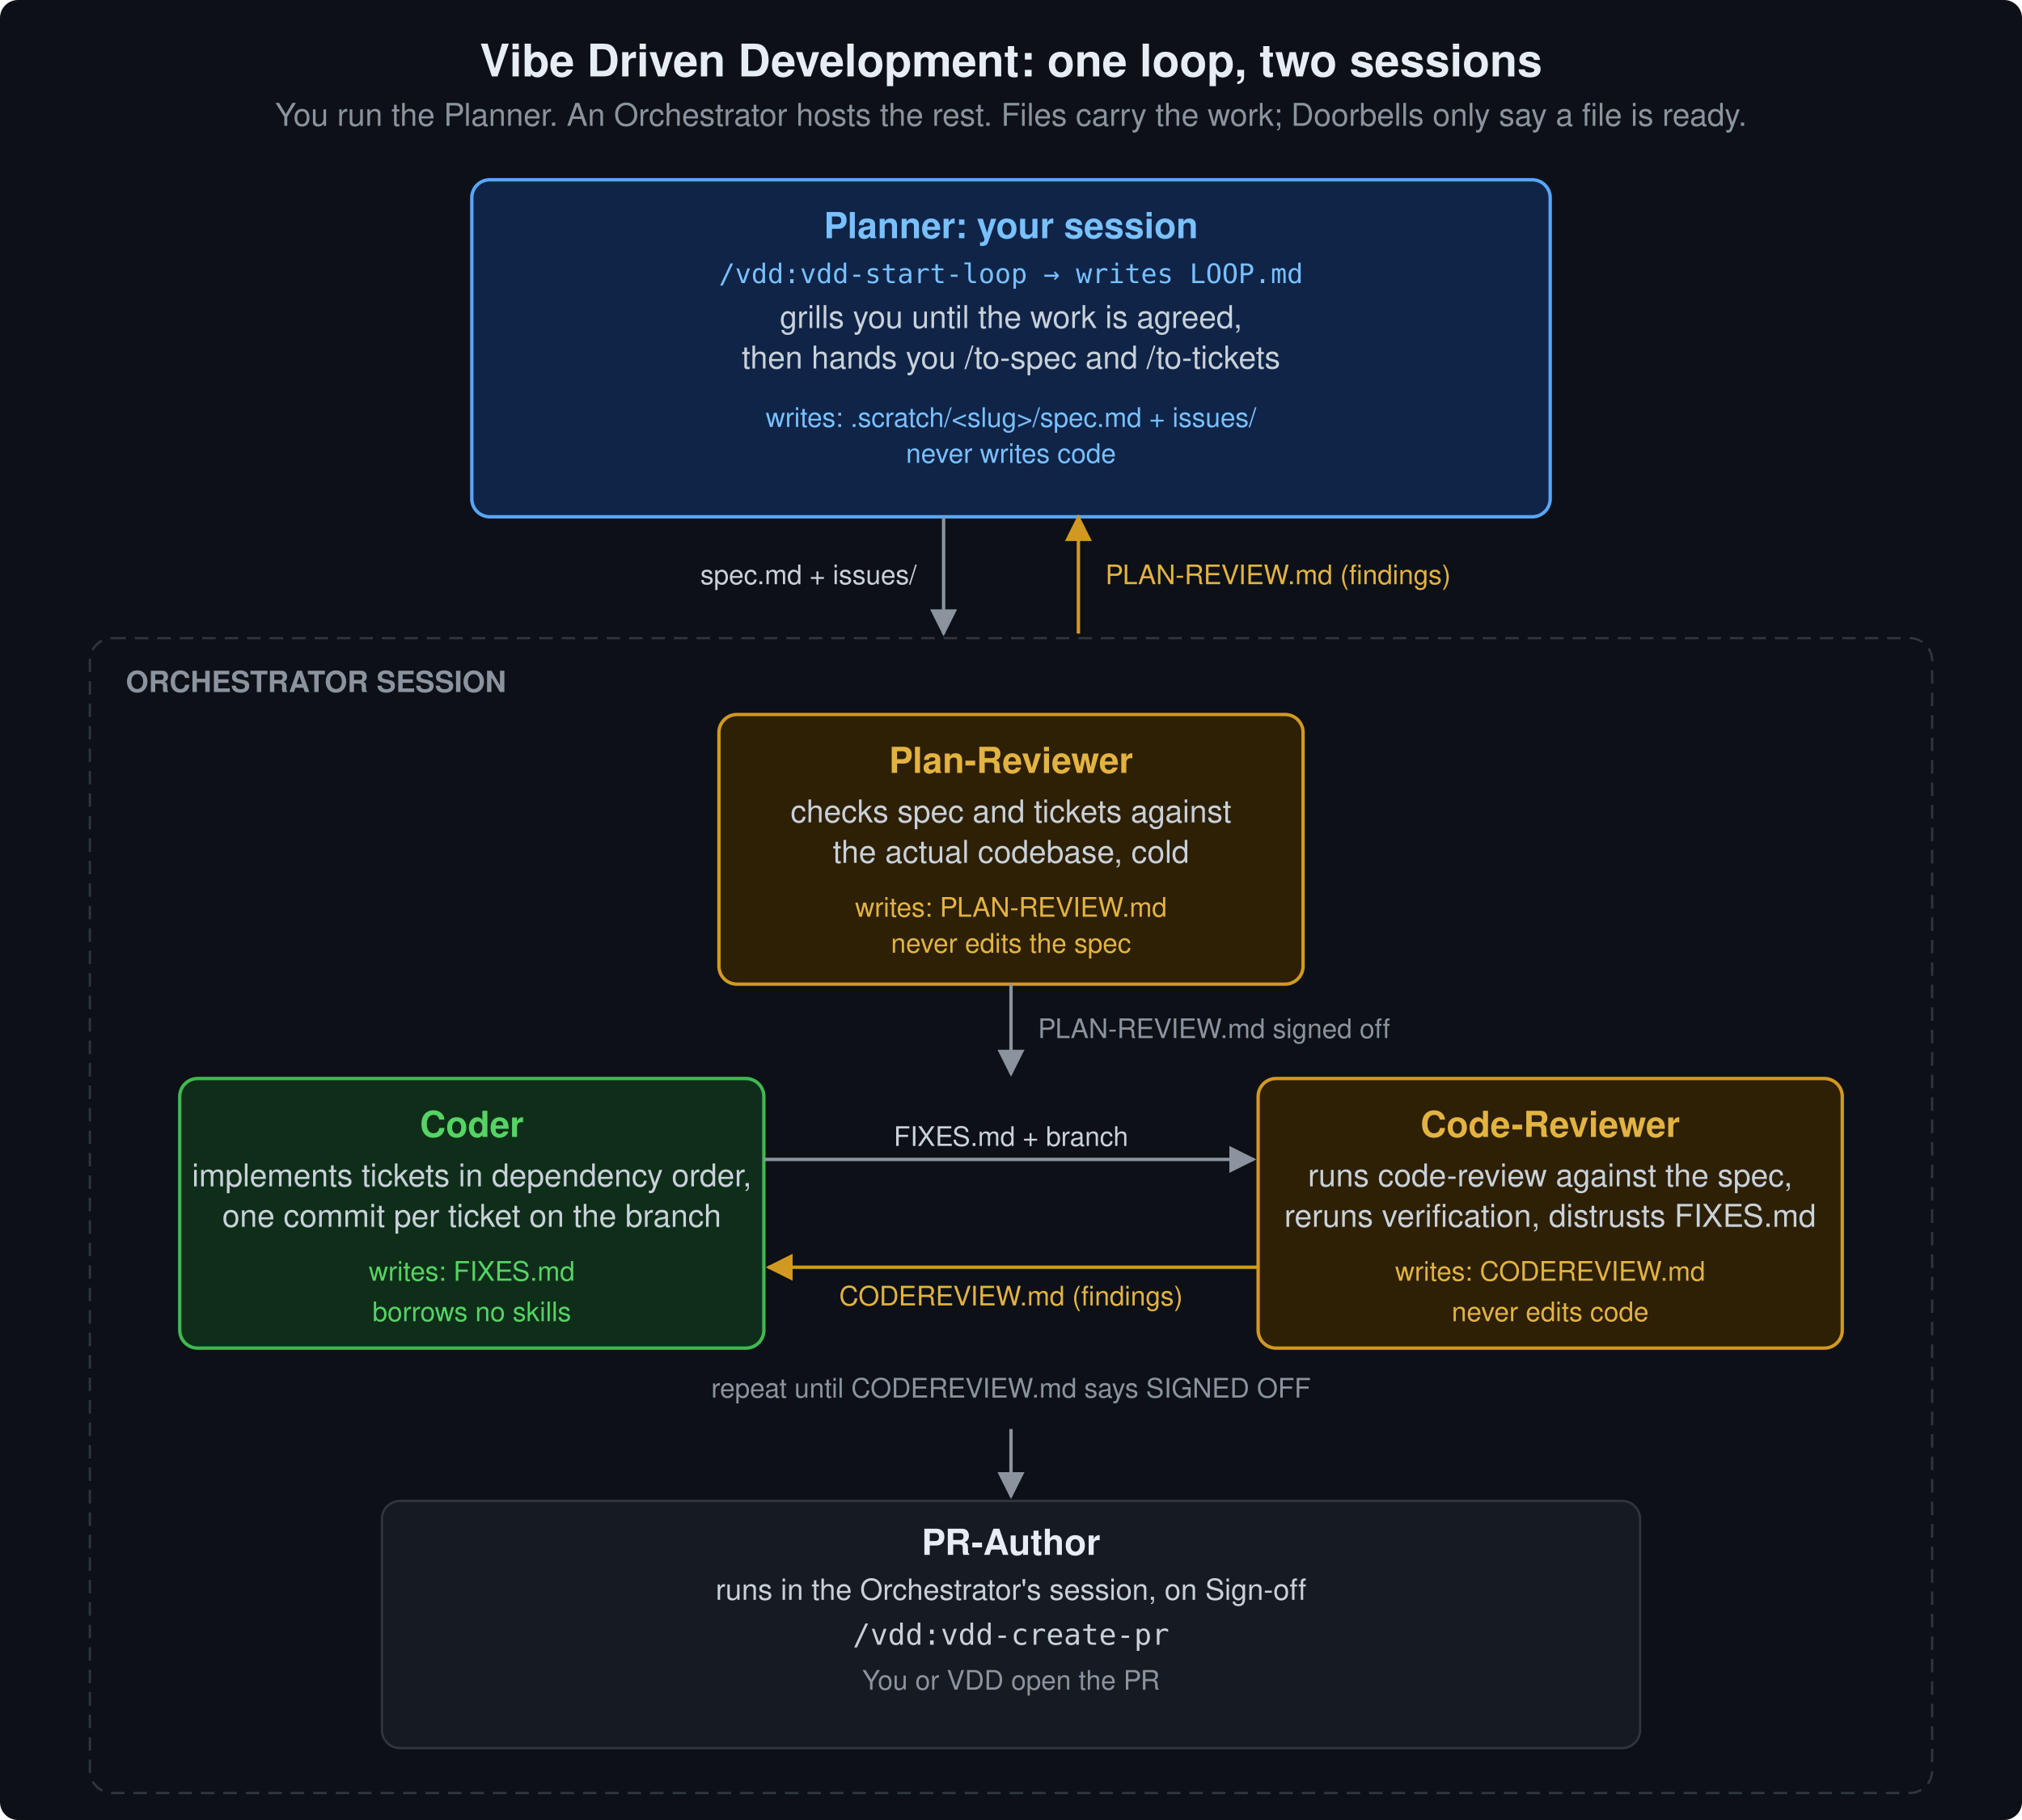
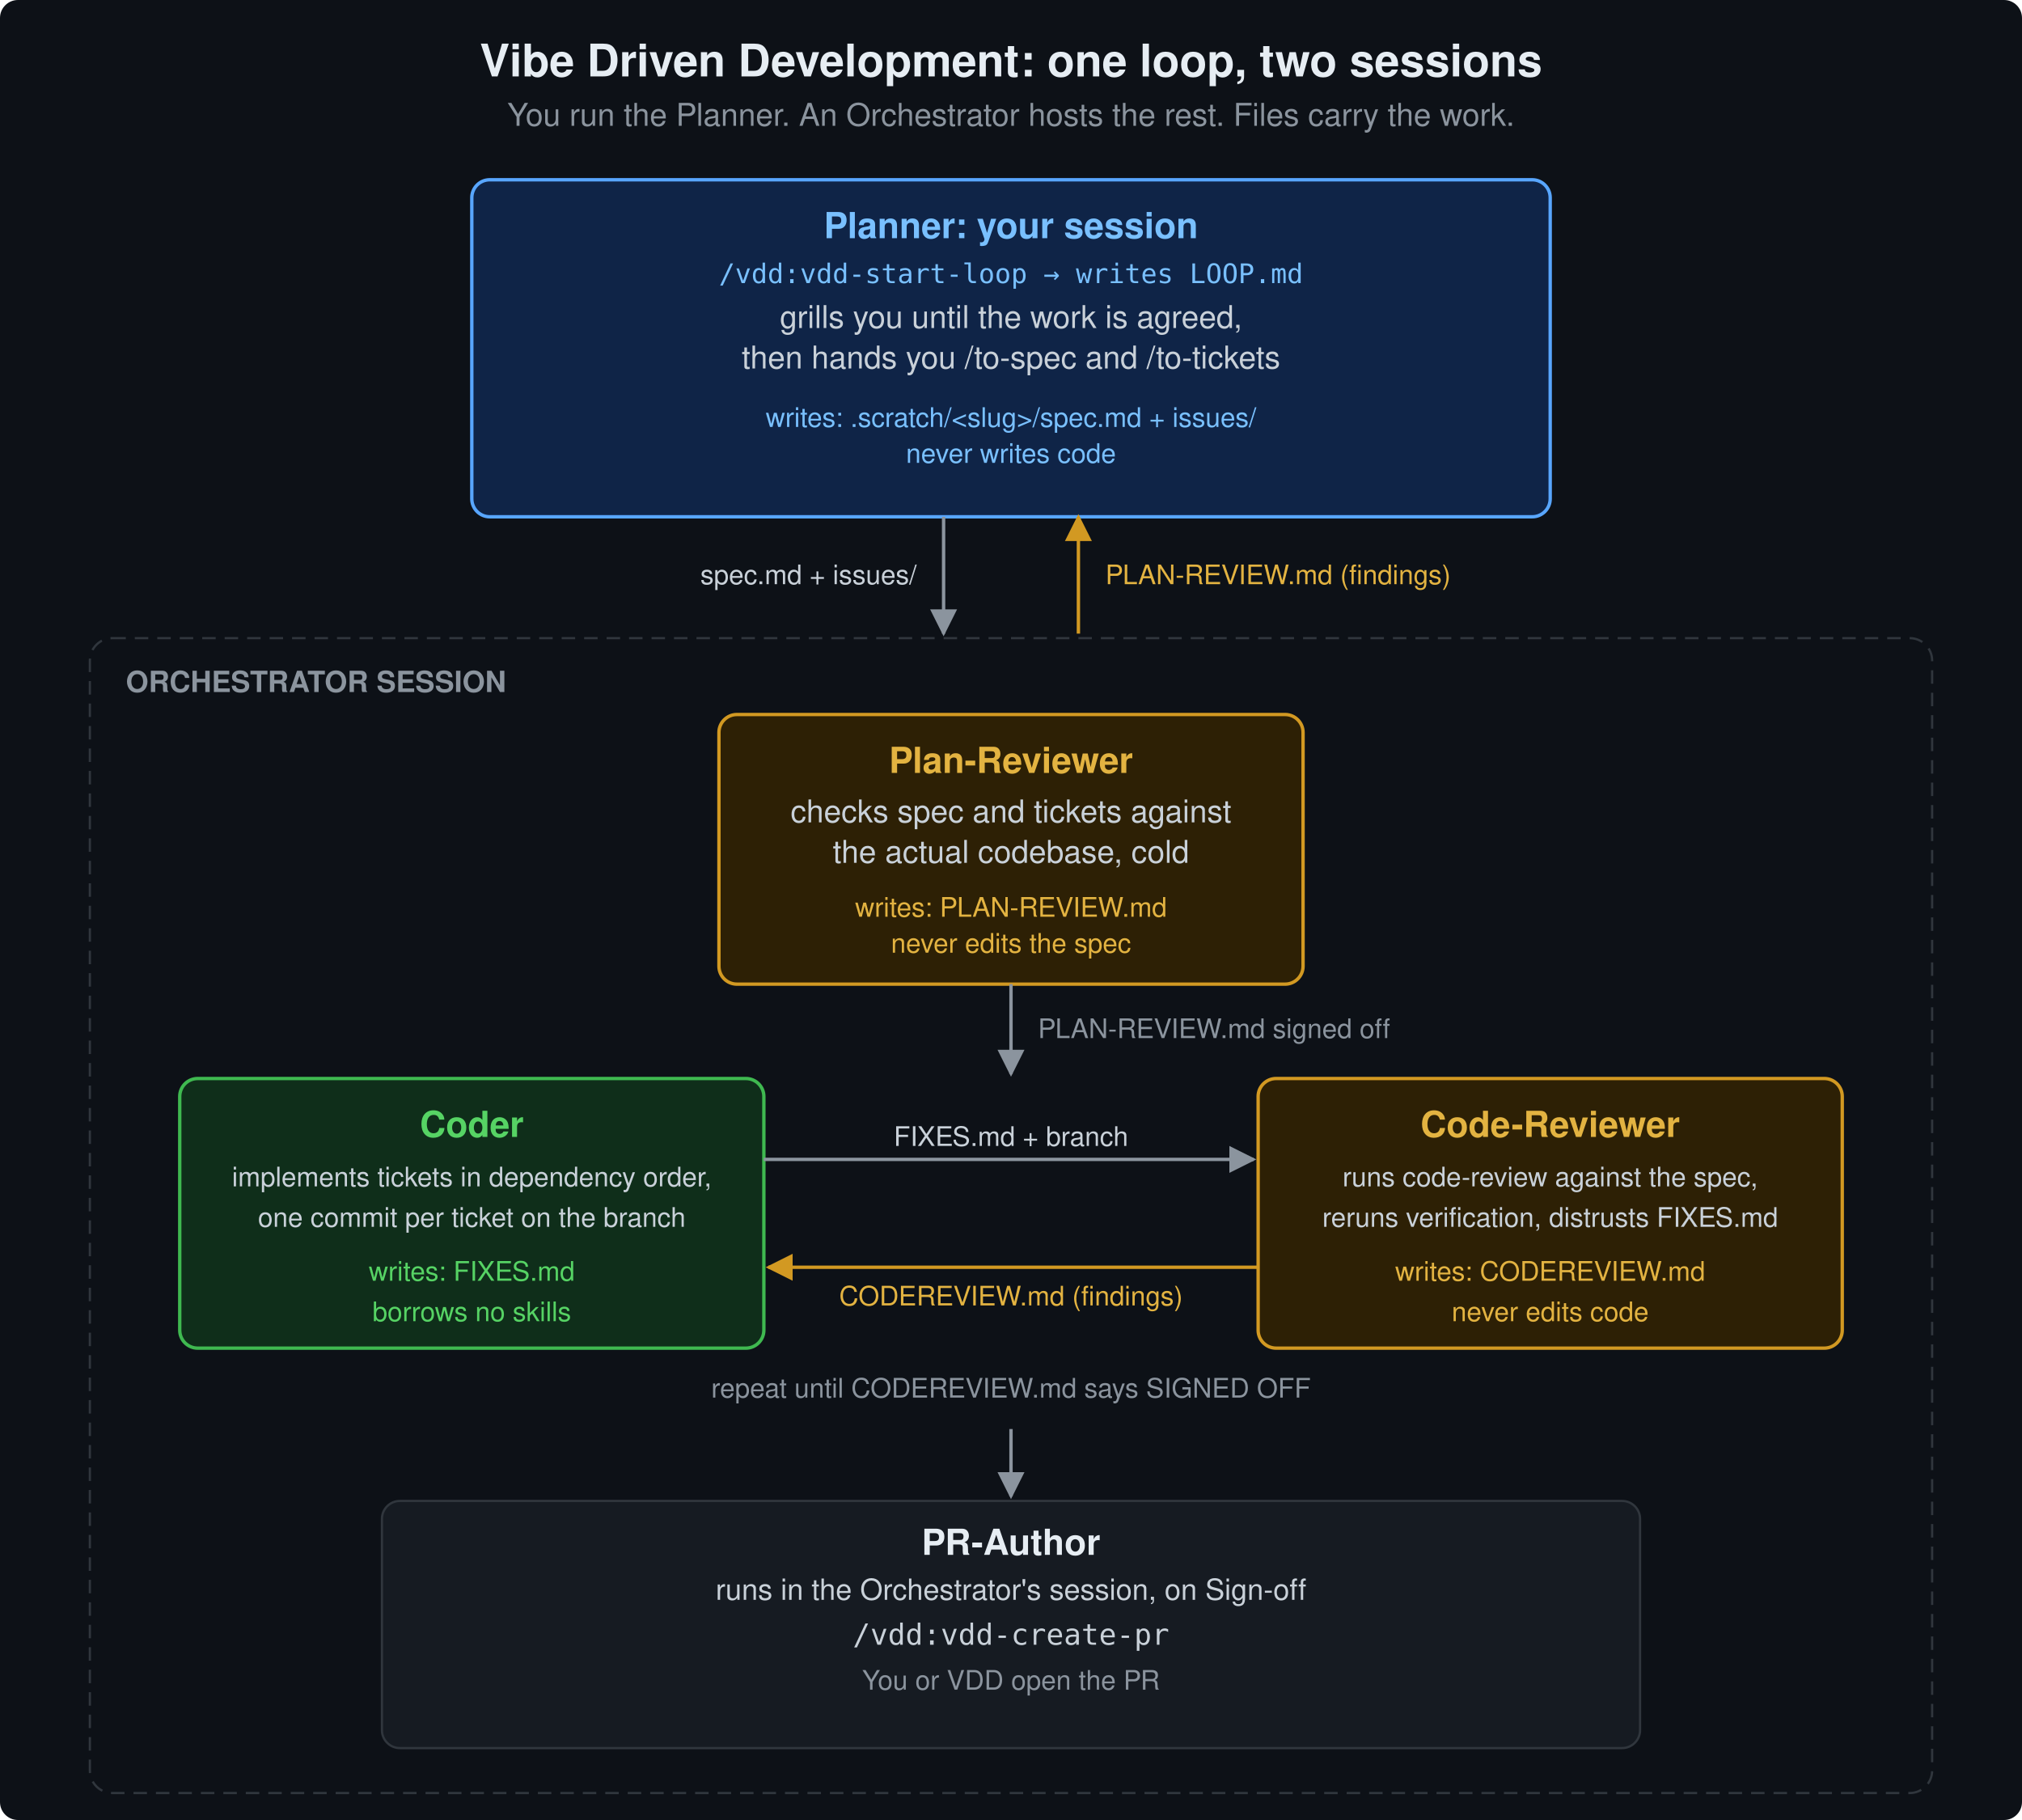
<svg xmlns="http://www.w3.org/2000/svg" width="900" height="810" viewBox="0 0 900 810" font-family="-apple-system, BlinkMacSystemFont, 'Segoe UI', Helvetica, Arial, sans-serif" font-size="14">
  <defs>
    <marker id="arrow" viewBox="0 0 10 10" refX="9" refY="5" markerWidth="8" markerHeight="8" orient="auto-start-reverse">
      <path d="M 0 0 L 10 5 L 0 10 z" fill="#8b949e" />
    </marker>
    <marker id="arrow-accent" viewBox="0 0 10 10" refX="9" refY="5" markerWidth="8" markerHeight="8" orient="auto-start-reverse">
      <path d="M 0 0 L 10 5 L 0 10 z" fill="#d29922" />
    </marker>
  </defs>
  <rect width="900" height="810" fill="#0d1117" rx="8" />
  <text x="450" y="34" text-anchor="middle" font-size="20" font-weight="600" fill="#e6edf3">Vibe Driven Development: one loop, two sessions</text>
-   <text x="450" y="56" text-anchor="middle" fill="#8b949e">You run the Planner. An Orchestrator hosts the rest. Files carry the work; Doorbells only say a file is ready.</text>
+   <text x="450" y="56" text-anchor="middle" fill="#8b949e">You run the Planner. An Orchestrator hosts the rest. Files carry the work.</text>
  <rect x="210" y="80" width="480" height="150" rx="8" fill="#0f2447" stroke="#58a6ff" stroke-width="1.5" />
  <text x="450" y="106" text-anchor="middle" font-weight="600" font-size="16" fill="#79c0ff">Planner: your session</text>
  <text x="450" y="126" text-anchor="middle" fill="#79c0ff" font-family="ui-monospace, SFMono-Regular, Menlo, monospace" font-size="12">/vdd:vdd-start-loop  →  writes LOOP.md</text>
  <text x="450" y="146" text-anchor="middle" fill="#c9d1d9">grills you until the work is agreed,</text>
  <text x="450" y="164" text-anchor="middle" fill="#c9d1d9">then hands you /to-spec and /to-tickets</text>
  <text x="450" y="190" text-anchor="middle" fill="#79c0ff" font-size="12">writes: .scratch/&lt;slug&gt;/spec.md + issues/</text>
  <text x="450" y="206" text-anchor="middle" fill="#79c0ff" font-size="12">never writes code</text>
  <line x1="420" y1="230" x2="420" y2="282" stroke="#8b949e" stroke-width="1.5" marker-end="url(#arrow)" />
  <text x="408" y="260" text-anchor="end" fill="#c9d1d9" font-size="12">spec.md + issues/</text>
  <path d="M 480 282 L 480 230" stroke="#d29922" stroke-width="1.5" fill="none" marker-end="url(#arrow-accent)" />
  <text x="492" y="260" text-anchor="start" fill="#e3b341" font-size="12">PLAN-REVIEW.md (findings)</text>
  <rect x="40" y="284" width="820" height="514" rx="10" fill="none" stroke="#30363d" stroke-dasharray="6 4" />
  <text x="56" y="308" font-weight="600" fill="#8b949e" font-size="13">ORCHESTRATOR SESSION</text>
  <rect x="320" y="318" width="260" height="120" rx="8" fill="#2d2005" stroke="#d29922" stroke-width="1.5" />
  <text x="450" y="344" text-anchor="middle" font-weight="600" font-size="16" fill="#e3b341">Plan-Reviewer</text>
  <text x="450" y="366" text-anchor="middle" fill="#c9d1d9">checks spec and tickets against</text>
  <text x="450" y="384" text-anchor="middle" fill="#c9d1d9">the actual codebase, cold</text>
  <text x="450" y="408" text-anchor="middle" fill="#e3b341" font-size="12">writes: PLAN-REVIEW.md</text>
  <text x="450" y="424" text-anchor="middle" fill="#e3b341" font-size="12">never edits the spec</text>
  <line x1="450" y1="438" x2="450" y2="478" stroke="#8b949e" stroke-width="1.5" marker-end="url(#arrow)" />
  <text x="462" y="462" fill="#8b949e" font-size="12">PLAN-REVIEW.md signed off</text>
  <rect x="80" y="480" width="260" height="120" rx="8" fill="#0f2e1a" stroke="#3fb950" stroke-width="1.5" />
  <text x="210" y="506" text-anchor="middle" font-weight="600" font-size="16" fill="#56d364">Coder</text>
-   <text x="210" y="528" text-anchor="middle" fill="#c9d1d9">implements tickets in dependency order,</text>
-   <text x="210" y="546" text-anchor="middle" fill="#c9d1d9">one commit per ticket on the branch</text>
+   <text x="210" y="528" text-anchor="middle" fill="#c9d1d9" font-size="12">implements tickets in dependency order,</text>
+   <text x="210" y="546" text-anchor="middle" fill="#c9d1d9" font-size="12">one commit per ticket on the branch</text>
  <text x="210" y="570" text-anchor="middle" fill="#56d364" font-size="12">writes: FIXES.md</text>
  <text x="210" y="588" text-anchor="middle" fill="#56d364" font-size="12">borrows no skills</text>
  <rect x="560" y="480" width="260" height="120" rx="8" fill="#2d2005" stroke="#d29922" stroke-width="1.5" />
  <text x="690" y="506" text-anchor="middle" font-weight="600" font-size="16" fill="#e3b341">Code-Reviewer</text>
-   <text x="690" y="528" text-anchor="middle" fill="#c9d1d9">runs code-review against the spec,</text>
-   <text x="690" y="546" text-anchor="middle" fill="#c9d1d9">reruns verification, distrusts FIXES.md</text>
+   <text x="690" y="528" text-anchor="middle" fill="#c9d1d9" font-size="12">runs code-review against the spec,</text>
+   <text x="690" y="546" text-anchor="middle" fill="#c9d1d9" font-size="12">reruns verification, distrusts FIXES.md</text>
  <text x="690" y="570" text-anchor="middle" fill="#e3b341" font-size="12">writes: CODEREVIEW.md</text>
  <text x="690" y="588" text-anchor="middle" fill="#e3b341" font-size="12">never edits code</text>
  <path d="M 340 516 L 558 516" stroke="#8b949e" stroke-width="1.5" fill="none" marker-end="url(#arrow)" />
  <text x="450" y="510" text-anchor="middle" fill="#c9d1d9" font-size="12">FIXES.md + branch</text>
  <path d="M 560 564 L 342 564" stroke="#d29922" stroke-width="1.5" fill="none" marker-end="url(#arrow-accent)" />
  <text x="450" y="581" text-anchor="middle" fill="#e3b341" font-size="12">CODEREVIEW.md (findings)</text>
  <text x="450" y="622" text-anchor="middle" fill="#8b949e" font-size="12">repeat until CODEREVIEW.md says SIGNED OFF</text>
  <line x1="450" y1="636" x2="450" y2="666" stroke="#8b949e" stroke-width="1.5" marker-end="url(#arrow)" />
  <rect x="170" y="668" width="560" height="110" rx="8" fill="#161b22" stroke="#30363d" />
  <text x="450" y="692" text-anchor="middle" font-weight="600" font-size="16" fill="#e6edf3">PR-Author</text>
  <text x="450" y="712" text-anchor="middle" fill="#c9d1d9" font-size="13">runs in the Orchestrator's session, on Sign-off</text>
  <text x="450" y="732" text-anchor="middle" fill="#c9d1d9" font-family="ui-monospace, SFMono-Regular, Menlo, monospace" font-size="13">/vdd:vdd-create-pr</text>
  <text x="450" y="752" text-anchor="middle" fill="#8b949e" font-size="12">You or VDD open the PR</text>
</svg>
